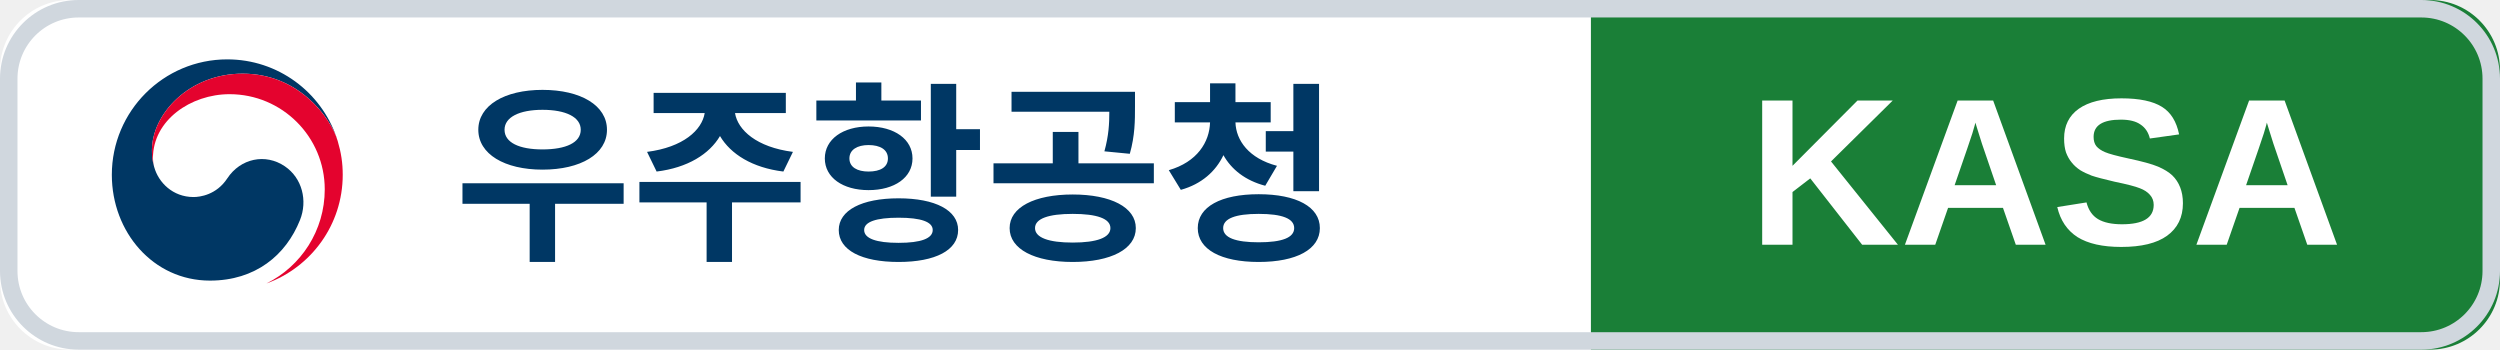
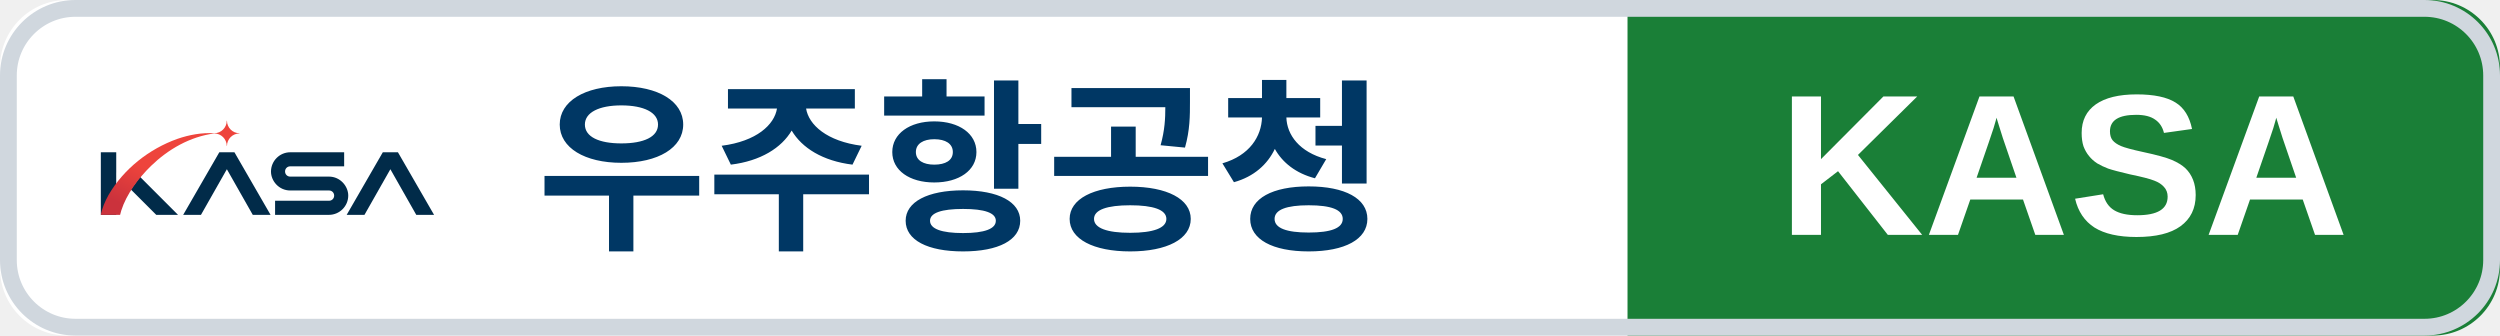
- <svg xmlns="http://www.w3.org/2000/svg" width="143.0" height="20" viewBox="0 0 143.0 20" role="img" aria-label="우주항공청 KASA">
+ <svg xmlns="http://www.w3.org/2000/svg" width="149.0" height="20" viewBox="0 0 149.0 20" role="img" aria-label="우주항공청 KASA">
  <defs>
    <clipPath id="badge-shape">
-       <rect width="143.0" height="20" rx="4" />
+       <rect width="149.0" height="20" rx="4" />
    </clipPath>
  </defs>
  <g clip-path="url(#badge-shape)">
-     <rect width="143.0" height="20" rx="4" fill="#ffffff" />
-     <path d="M91.0 0h52v20h-52z" fill="#1a7f37" />
+     <rect width="149.0" height="20" rx="4" fill="#ffffff" />
+     <path d="M97.0 0h52v20h-52z" fill="#1a7f37" />
  </g>
-   <rect x="0.5" y="0.5" width="142.0" height="19" rx="4" fill="none" stroke="#d0d7de" />
-   <g transform="translate(6.000 3.000) scale(0.080793)">
-     <path fill="#fff" d="M173.282 86.65c0 47.844-38.794 86.632-86.646 86.632C38.799 173.282 0 134.494 0 86.65 0 38.788 38.799 0 86.636 0c47.852 0 86.646 38.788 86.646 86.65" />
-     <path fill="#003764" d="M127.389 80.598c-13.791-9.365-31.439-5.542-40.717 8.533-7.72 11.767-19.405 13.235-23.906 13.235-14.751 0-24.824-10.367-27.818-21.095h-.01c-.039-.108-.059-.2-.09-.307-.025-.12-.056-.233-.089-.366-1.177-4.467-1.467-6.609-1.467-11.368 0-25.65 26.321-54.213 64.215-54.213 38.829 0 61.05 29.545 66.78 45.979a12 12 0 0 1-.291-.877C152.981 27.994 122.522 4.903 86.639 4.903c-45.13 0-81.729 36.59-81.729 81.739 0 40.351 29.108 74.891 69.479 74.891 32.197 0 53.842-18.052 63.757-42.93 5.45-13.614 1.595-29.605-10.757-38.005" />
-     <path fill="#e4032e" d="M164.788 62.589c-4.777-16.026-27.153-47.571-67.282-47.571-37.894 0-64.214 28.563-64.214 54.212 0 4.759.29 6.901 1.466 11.368a24 24 0 0 1-.74-5.823c0-26.721 26.741-45.227 54.248-45.227 37.218 0 67.388 30.174 67.388 67.39 0 29.173-16.785 54.437-41.179 66.565v.023c31.455-11.391 53.908-41.512 53.908-76.884 0-8.378-1.127-15.759-3.595-24.053" />
+   <rect x="0.5" y="0.5" width="148.0" height="19" rx="4" fill="none" stroke="#d0d7de" />
+   <g transform="translate(6.000 7.169) scale(0.120482)">
+     <defs>
+       <linearGradient id="a" x1="0" x2="1" y1="0" y2="0" gradientTransform="rotate(64.134 -47.24 91.14)scale(-21.13666 21.13666)" gradientUnits="userSpaceOnUse" spreadMethod="pad">
+         <stop offset="0" stop-color="#ee443c" />
+         <stop offset="1" stop-color="#cb323c" />
+       </linearGradient>
+     </defs>
+     <path fill="#012b49" d="m14.916 34.212 12.571 12.57h10.776l-18.819-18.834Z" />
+     <path fill="#012b49" d="m147.122 15.95-.074-.128h-7.479l-17.875 30.96h8.8l12.815-22.571 12.74 22.443.074.128h8.8z" />
+     <path fill="#012b49" d="m58.689 15.822-17.874 30.96h8.799l12.815-22.571 12.74 22.443.074.128h8.8l-17.875-30.96Z" />
+     <path fill="#012b49" d="M112.948 27.859h-19.236c-1.377 0-2.495-1.117-2.495-2.495v-.085c0-1.378 1.118-2.495 2.495-2.495h26.734v-6.962h-26.648c-5.25 0-9.547 4.296-9.547 9.547 0 4.607 3.889 9.357 9.537 9.357h19.216c1.378 0 2.495 1.117 2.495 2.495v.085c0 1.378-1.117 2.495-2.495 2.495h-26.729v6.98h26.65c5.25 0 9.546-4.296 9.546-9.546 0-4.648-3.996-9.376-9.523-9.376" />
+     <path fill="#012b49" d="M.077 46.782h7.621v-10.962h-.012v-9.939h.012v-10.059h-7.621Z" />
+     <path fill="url(#a)" d="M84.95 122.495c0-3.403-2.784-6.187-6.186-6.187v.001c-6.143.354-12.36-.762-18.197-2.776-13.931-4.953-26.649-14.881-34.121-27.819-1.66-3.053-3.151-6.345-3.789-9.783h9.534c.158.694.336 1.381.547 2.052 2.582 8.207 8.607 16.158 14.723 22.136 8.523 8.272 19.389 14.518 31.303 16.084v-.001c3.402 0 6.186-2.783 6.186-6.185h.106c0 3.415 2.77 6.185 6.186 6.185v.106c-3.402 0-6.186 2.784-6.186 6.187z" transform="matrix(1 0 0 -1 -22.579 122.713)" />
  </g>
-   <text x="26.0" y="14" fill="#003764" font-family="-apple-system, BlinkMacSystemFont, 'Segoe UI', 'Noto Sans KR', 'Malgun Gothic', Arial, sans-serif" font-size="11" font-weight="600">우주항공청</text>
-   <text x="117" y="14" fill="#ffffff" text-anchor="middle" font-family="Arial, Helvetica, sans-serif" font-size="12" font-weight="700">KASA</text>
+   <text x="32.0" y="14" fill="#003764" font-family="-apple-system, BlinkMacSystemFont, 'Segoe UI', 'Noto Sans KR', 'Malgun Gothic', Arial, sans-serif" font-size="11" font-weight="600">우주항공청</text>
+   <text x="123" y="14" fill="#ffffff" text-anchor="middle" font-family="Arial, Helvetica, sans-serif" font-size="12" font-weight="700">KASA</text>
</svg>
